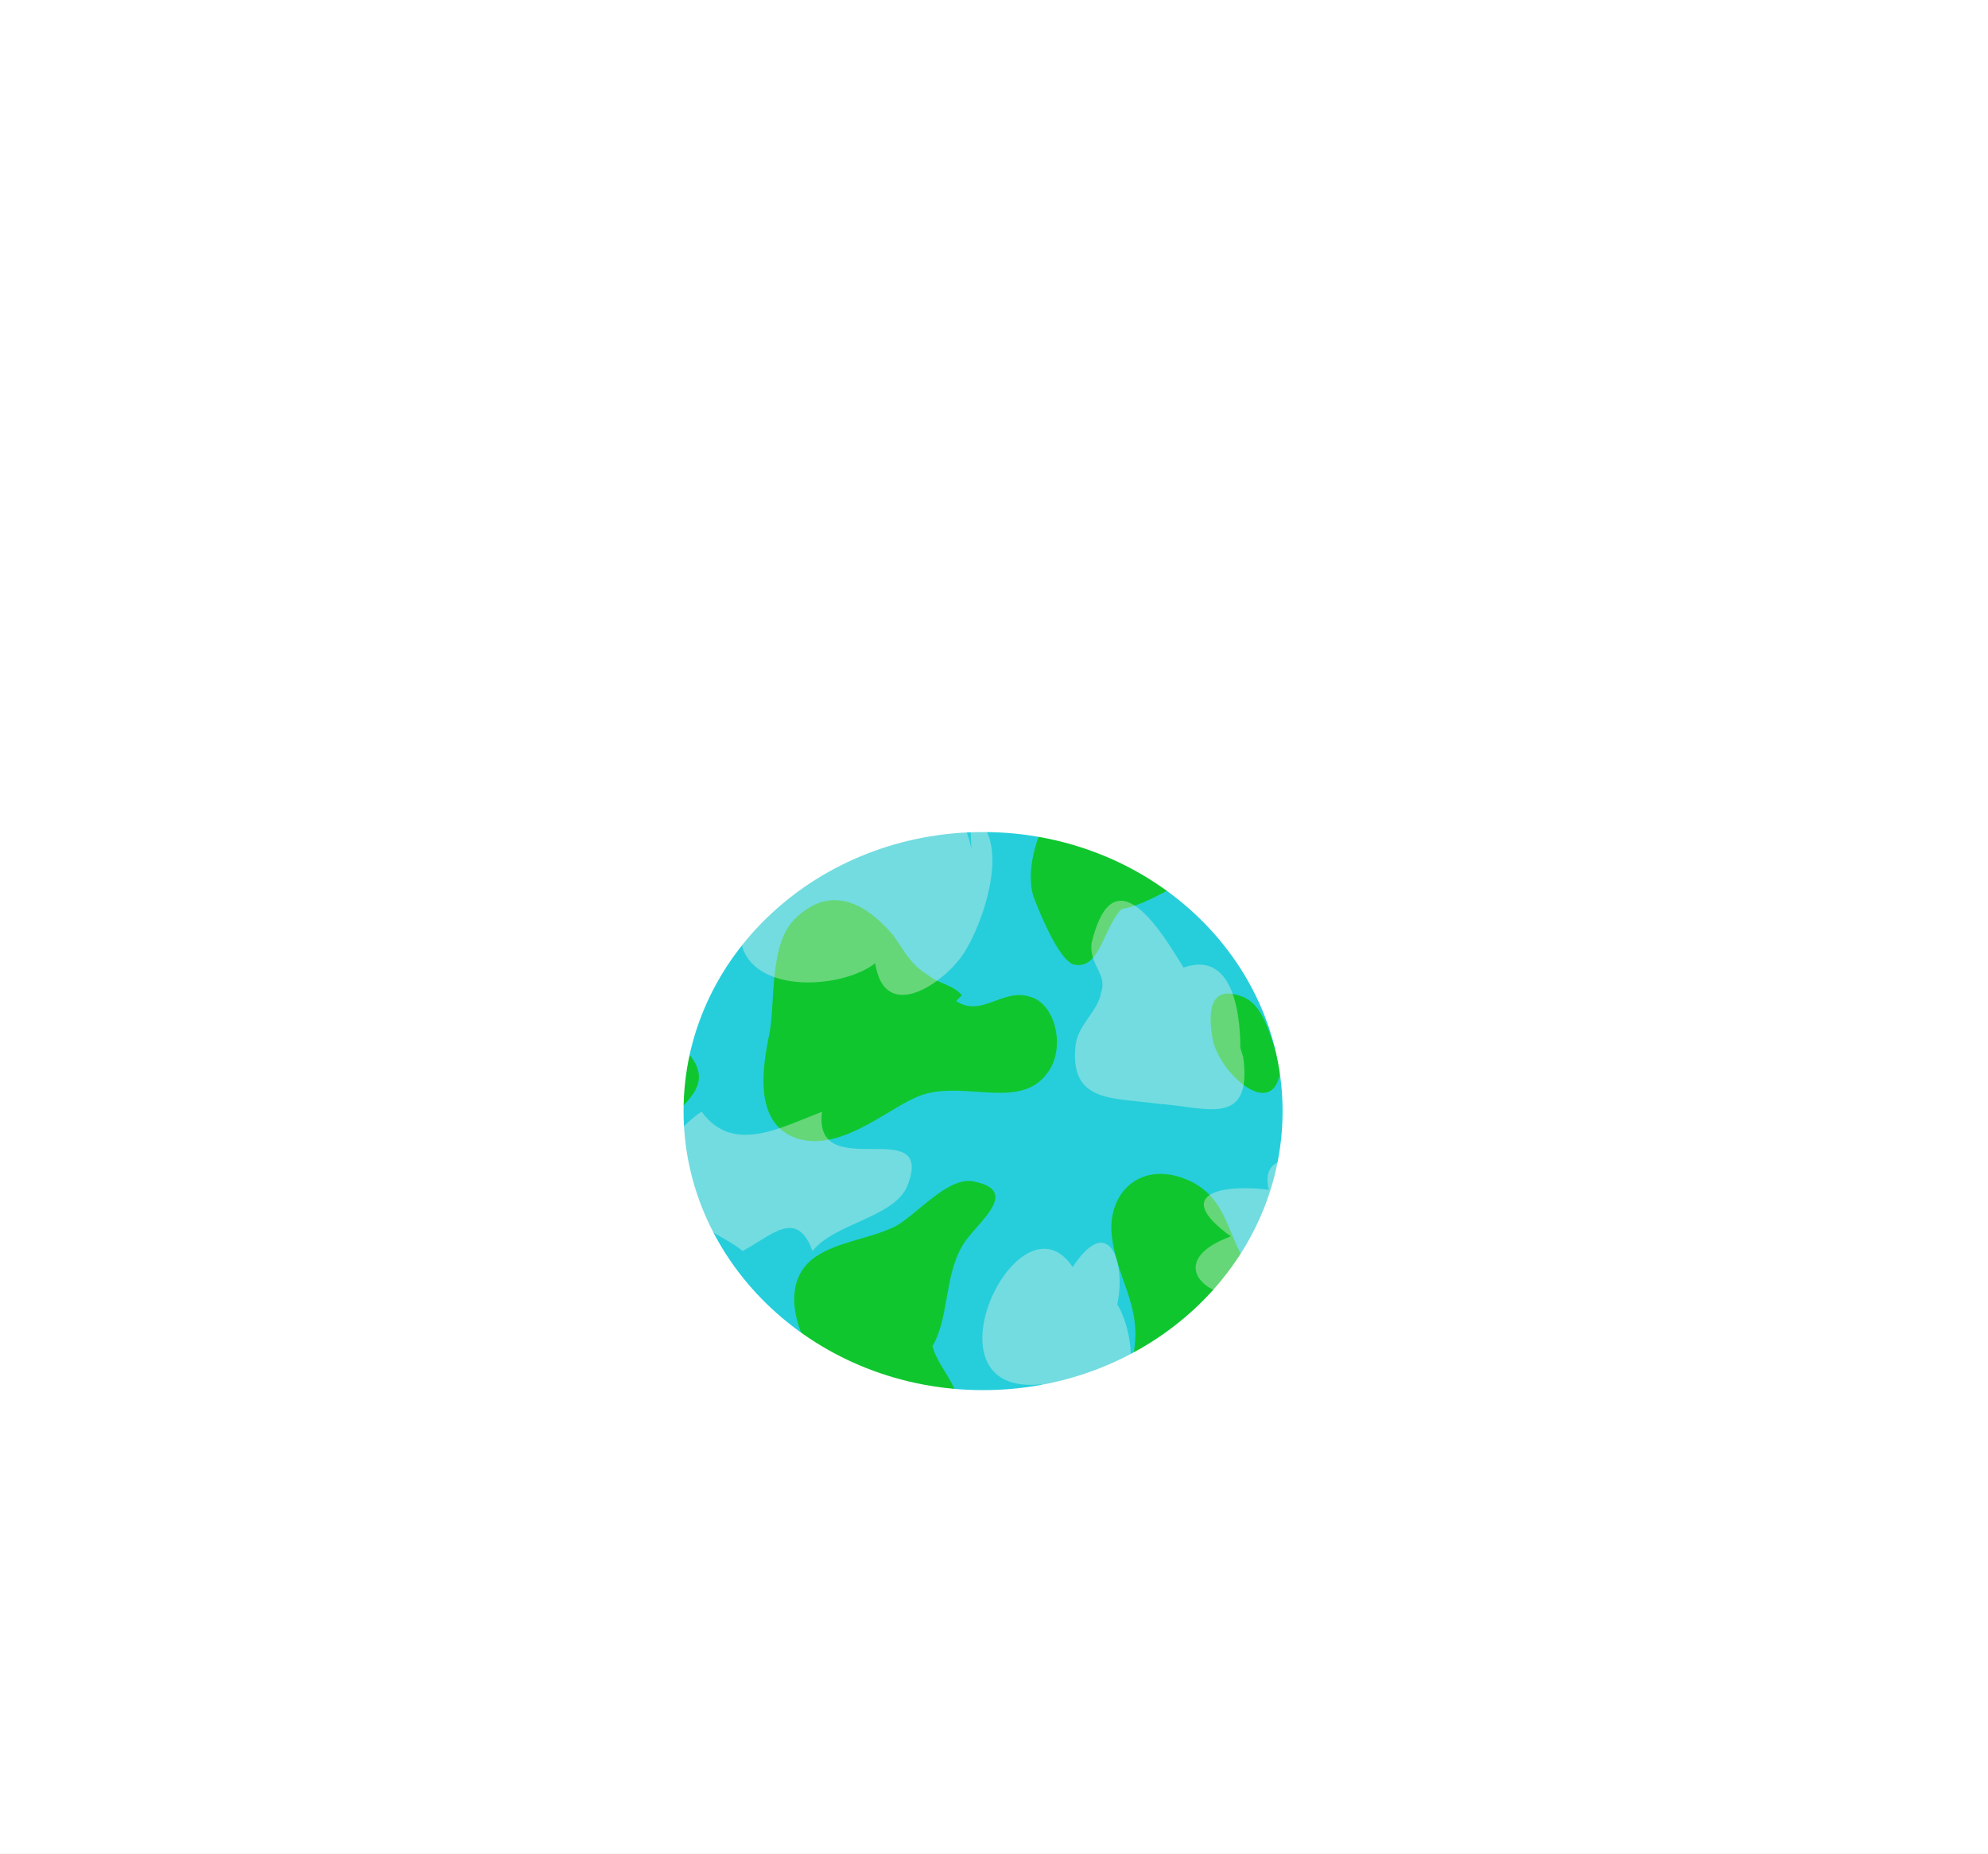
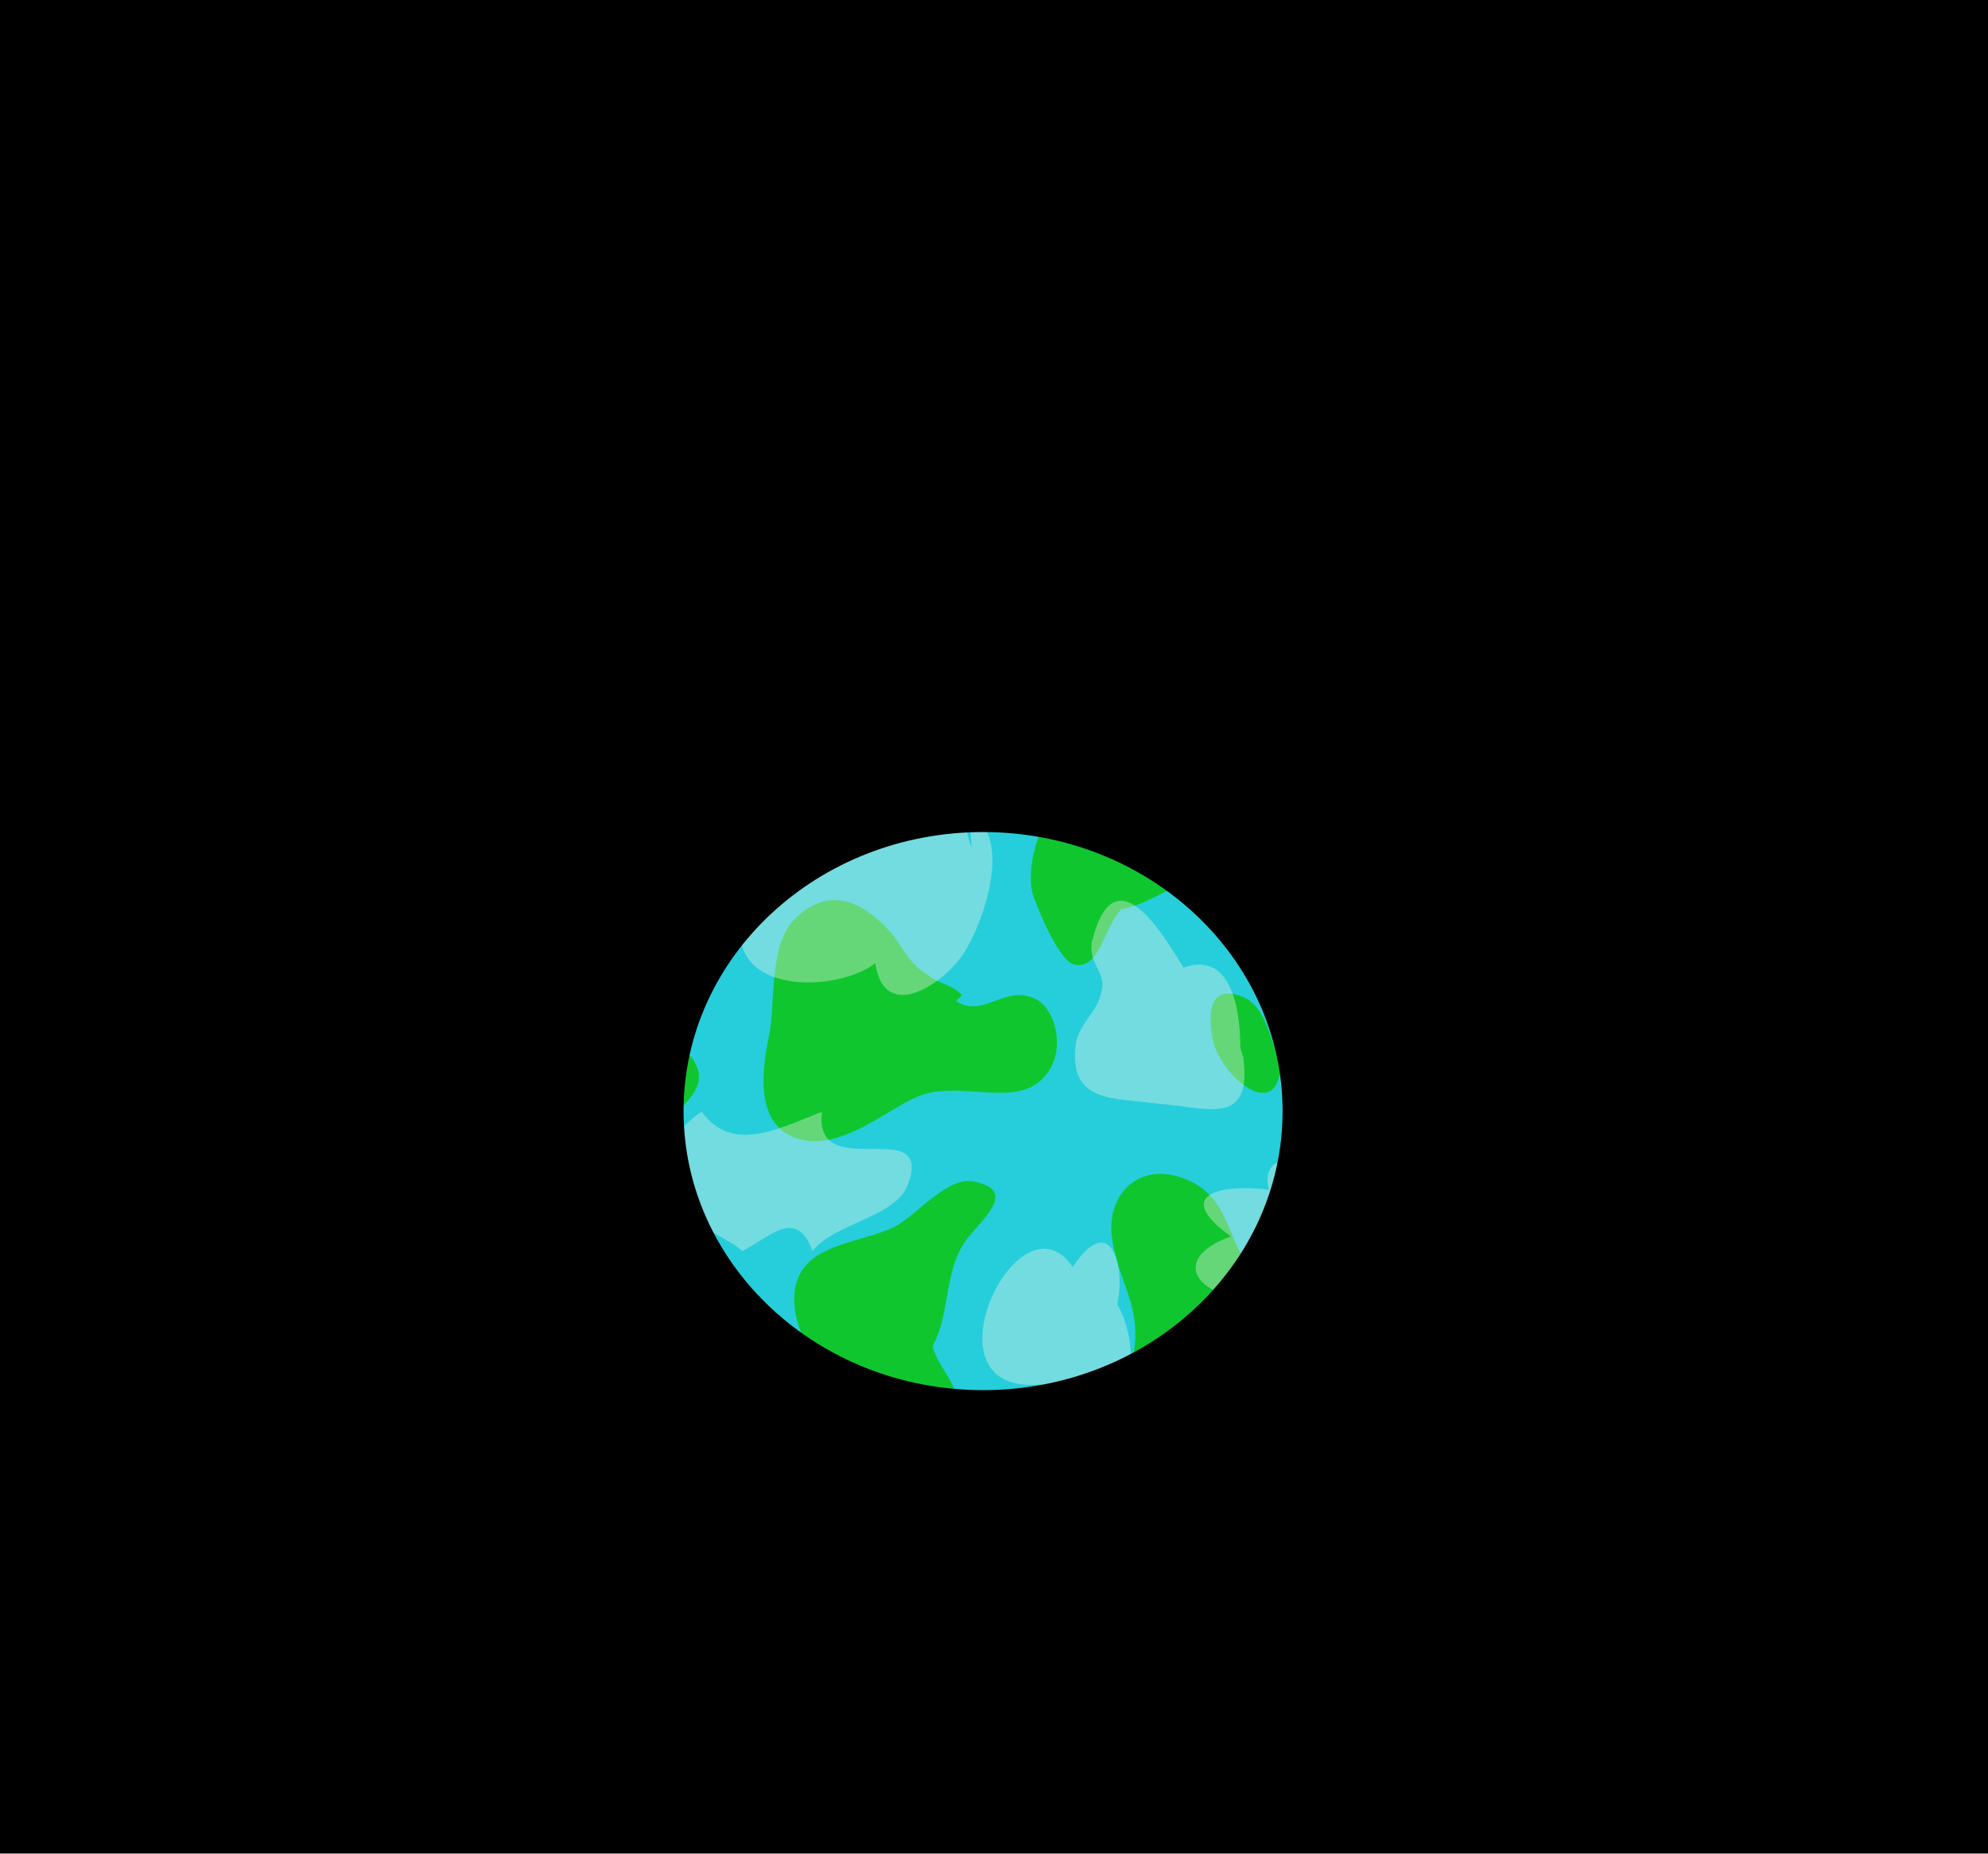
<svg xmlns="http://www.w3.org/2000/svg" width="272.8" height="254.4" viewBox="0 0 272.8 254.4" style="overflow:visible;enable-background:new 0 0 272.8 254.4" xml:space="preserve">
  <style type="text/css">
		.st0{fill:#10C62F;}
		.st2{fill:#E6EFE8;}
		.st1{fill:#26CEDB;}
- 		.st3{fill:#FFFFFF;}
+ 		.st3{fill:#000;}
		.st2 {
  opacity:.4;
  animation-name: spin;
  animation-duration: 5s;
  animation-iteration-count: infinite;
  animation-timing-function: linear; 
  transform-origin:50% 40%;
}
		.st0 {
  animation-name: Qspin;
  animation-duration: 10s;
  animation-iteration-count: infinite;
  animation-timing-function: linear; 
  transform-origin:50% 40%;
}

@keyframes spin {
    from {
        transform:rotate(0deg);
    }
    to {
        transform:rotate(360deg);
    }
}
@keyframes Qspin {
    from {
        transform:rotate(360deg);
    }
    to {
        transform:rotate(0deg);
    }
}
	</style>
  <g id="Layer_1">
    <rect x="17" y="23.5" class="st1" width="233.7" height="228.7" />
    <g>
      <g>
        <path class="st0" d="M145.3,25.9c-8.3-3.8-27.5-8.2-29.2,5.2c-1,8.9,5.8,12.9,12.8,16.1c7.8,3.6,6.5,10,12.3,15.6       c11.9,11.9,21.6-5.6,12.5-14.9c-3.5-3.6-9.7-6.4-10.4-11.8c-0.4-3.8,4.1-6.8,1-9.9" />
      </g>
      <g>
        <path class="st0" d="M174.6,52.8c1.4,3.4,5.3,8.8,5.3,12.4c0.1,3.9-4.5,8.3-3.7,12.2c1.3,4.1,15.9,12.9,20.3,10.7       c4.9-2.9-0.3-9.7-0.9-13.1c-2-8.4,10.8-30.7-8-30.7c-2.4,0.3-6.1,1.7-8.1,2.8c-4.2,1.9-4.3,1.7-4.4,5.9" />
      </g>
      <g>
        <path class="st0" d="M166.5,44.1c2.1-2.7,2.4-7.5,0.8-10.5c-1.1-1.8-6.3-6.8-8.9-4.5c-2.6,2.3,3,17.2,8.7,15.4" />
      </g>
      <g>
        <path class="st0" d="M151.9,92.9c4.7-0.8,6.6-5.8,5.7-9.8c-1.4-4.4-3.3-3.7-7.5-3.7c-4.5,0.4-7.5-1.1-12.1-1.9       c-3.8-0.5-14.2-1.8-18,0.3c-9.9,5.4,8.2,15.2,13.6,16.1c3.8,0.5,6.1,1,9.8,2.2c3.7,1.2,9.2,2.4,8-3.1" />
      </g>
      <g>
        <path class="st0" d="M112.5,59.4c-10.5-0.6-7,14.5-13.4,18.2c-3.1,2.2-2.7,0.4-5.8-0.4c-4.8-1.4-7.7-1.7-12.5-1.8       c-7.5-0.1-9.5-6.9-7.7-13.8c0.6-2.9,2.5-5.2,2.6-8.5c0.6-2.9-1.2-6.4,0.5-9.4C83.1,32.3,85,63.5,89,64.6       c5.2,1.3,5.1-6.9,6.2-9.2c3.1-5.5,7.9-0.7,12.8,1.7c1.4,0.8,2.6,1.3,3.9,1.8" />
      </g>
      <g>
        <path class="st0" d="M67.8,98.5c0.2-4-1.8-13.4-7.7-14.8c-3.1-0.5-8.3,0.6-10.2,2.9c-3,3.1-1.3,7.4-2.4,10.8       c-2.9,8.7-6.9,8.5-3.3,17.7c1.2,3.1,2.8,7.8,7.1,8.1c4.1,0.4,9.2-3.8,9.6-7c0.8-3.3-1.3-6.8,1-9.9c1.5-2.6,7.6-3.3,5.6-7.4" />
      </g>
      <g>
        <path class="st0" d="M89.9,105.8c-0.7-7.9-11.8-0.1-13.5,3.5c-1.7,2.9-3.6,13.2-0.1,15.8c7.8,5.2,14-12.9,13.7-17.3" />
      </g>
      <g>
        <path class="st0" d="M87.9,140.1c-7.1,6.3-24.1,4.6-20.8,16.5c1.7,5.9,6.1,10.8,8.7,16.4c2.4,5,4.2,13.1,12.2,11.7       c7.5-1.6,5.6-10,3.9-15c-2-5.8-5.4-9.8-0.7-15.1c2.6-3.3,6.7-5.5,3.6-9.6c-1.3-1.5-3.1-0.5-3.6-1c-1.4-1.8-0.4-3.8-2.4-5" />
      </g>
      <g>
        <path class="st0" d="M132,136.6c-1.3-1.5-3.1-1.5-4.7-2.8c-2.3-1.4-3.1-3.1-4.7-5.4c-3.4-4-8.3-7.3-13.4-2.4       c-3.7,3.4-2.8,11.6-3.6,15.8c-1,4.7-2.2,12.3,3.6,14.4c5.8,2,12.1-3.6,16.3-5.5c6-2.9,14.3,2,18.2-3.4       c2.6-3.3,1.2-9.6-2.4-10.5c-3.7-1.2-6.6,2.9-10.1,0.6" />
      </g>
      <g>
        <path class="st0" d="M201.4,113.4c2.2,5.4,3.9,8,10.6,7.8c5.5-0.4,13.6-2.6,13.6-8.8c-0.1-3.9-4.3-6.3-4.9-9.6       c-0.8-5.6,5.6-10,5.5-15.6c-0.1-3.9-5.1-8.2-9.4-4.9c-3.7,3.1,0.1,10.1-4.4,13.8c-2.8,2.7-31.8,10.2-20.3,16.9       c1.4,0.8,5.9-0.3,8.1,0.8" />
      </g>
      <g>
        <path class="st0" d="M203.6,166.1c12.3-4.7,11.8-8.7,6.1-18.4c-2.6-4.9-4.9-9.6-12.1-9.8c-5.8-0.1-4.4,1.3-2.9,6.1       c2,5.8,1.6,8.3-4.3,11.5c-3.5,2-6.7,1.9-4.1,6.5c2.1,3.4,4.9,2.4,7.8,2.6c3.3,0.4,5.6,1.5,8.9,1.9" />
      </g>
      <g>
        <path class="st0" d="M176.4,147c-2-2.5-2.1-8.7-5.9-10.2c-4.7-1.8-4.7,2.4-4.1,5.8c0.9,4.9,9.2,12.2,9.4,3" />
      </g>
      <g>
        <path class="st0" d="M181,184.2c6.8-2.6-5-7.3-6.7-7.9c-6.2-3.2-4.4-11.1-11-14.2c-6.2-2.9-11,1-10.8,6.8       c0.5,6.7,4.4,10.1,3,17.2c-0.6,3.8-2.4,13.4,3.6,14.4c4.3,1,6.1-4.3,8.7-5.9c4.3-2.6,19.1-2,14.2-10.7" />
      </g>
      <g>
        <path class="st0" d="M127.7,185.2c2.6-4,1.8-9.8,4.3-14.1c1.4-2.8,8.4-7.5,1.8-8.9c-3.6-1-8.1,4.7-11.1,6.2       c-3.3,1.6-7.7,2-10.8,4.1c-7.2,5,0.4,17.9,6.9,20c2,0.6,9.9,2.5,11.5,1.2c3.3-2.5-3.1-6.7-2.4-10.5" />
      </g>
      <g>
        <path class="st0" d="M153.1,124.9c5-0.5,9.4-4.9,14.5-5.7c3.2-0.8,11.2,1.6,8.6-4.3c-1.2-3.3-8.6-3.1-11.6-4.3       c-3.2-1.5-6.1-4.5-9.7-5.5c-8.4-2.2-15.1,11.6-13.1,17.9c0.7,1.9,3.5,8.9,5.6,9.4c4,0.8,4-6.5,7.6-8.5" />
      </g>
      <g>
        <path class="st0" d="M120,109.3c-2-2.5-2.1-8.7-5.9-10.2c-4.6-1.9-4.7,2.4-4.1,5.8c0.9,4.9,9.2,12.2,9.4,3" />
      </g>
    </g>
    <g>
      <g>
        <path class="st2" d="M53.3,170.1" />
      </g>
      <g>
        <path class="st2" d="M95,165c-2.6-1.7-2.2-5.9-2.2-9.4c0.4-0.4,2.6-2.6,3.5-3c4.3,5.9,10.9,2.1,16.5,0       c-1.3,10.2,15.7,0,11.7,10.2c-1.8,4.3-10,5.1-13,8.9c-2.2-5.9-5.6-2.1-9.6,0c-3.1-2.6-8.3-3.4-8.3-8.9" />
      </g>
      <g>
        <path class="st2" d="M70.3,148c-0.9,5.9-3.9,2.6-6.5,1.3c-4.7-1.7-4.3-0.8-5.2-6.4c-0.9-6.8,0.4-12.3,2.6-18.7       c0.9-3-0.9-6.4,3.5-7.2c0,0,8.3,5.1,9.2,5.5c6.5,4.3,3.1,3.4,1.3,8.1c-0.9,2.6-2.6,0.8-2.6,4.7c0.4,0.4,3.9,3.4,4.7,3.8       c-6.1,3,2.6,7.2-0.4,11.9c-1.8-1.7-2.6-5.5-6.1-4.7" />
      </g>
      <g>
        <path class="st2" d="M77.2,94c-0.4,0-1.3,0-1.8,0c-1.3-3.4-0.4-5.1,1.8-6.8c0.4-0.4,11.7-2.1,12.1-2.1c4.3,0.8,7.4,7.7,7,12.8       c-0.4,0.4-3.1,9.4-3.1,9.8c-3.9,2.6-2.6-1.3-4.7-3c-3.9-3-9.6-6.4-12.6-10.7" />
      </g>
      <g>
        <path class="st2" d="M187.6,160.3c-3.9,0-15.2-4.3-13.5,3c-6.1-0.8-13.5,0.4-5.2,6.4c-11.7,4.3,0.9,11.9,6.1,5.9       c-2.6,8.1,9.6,7.7,8.7-2.1c7.4,5.1,3.9-5.6,5.6-8.1c2.2-3,8.3,0.8,6.5-5.5c-3.5-1.7-7.8-1.3-10.4,1.7" />
      </g>
      <g>
        <path class="st2" d="M197.6,68.6c-2.2-1.7-7.8-1.7-7.4,3c0,1.3,5.2,5.9,6.1,6.4c1.3,0.8,0,3,1.8,4.3c1.8,0.8,5.2-0.8,7-1.3       c4.3,0,4.3,0.8,8.3-2.1c2.6-2.1,7.8-5.5,5.2-10.2l-7.4-4.7c-2.6-0.8-9.6-2.1-12.6-1.3c-3.5,1.3-6.5,5.1-0.9,7.2" />
      </g>
      <g>
        <path class="st2" d="M128,38.3c-0.4-2.6-2.2-4.7-4.3-5.9c0,0.8,0.4,0.8,0.4,1.3c-13.9-2.6-15.2,24.6-3.1,21.2       c3.1,9.4,17-4.3,14.3-11.9c20.9-8.9-10-18.2-8.7-6.8" />
      </g>
      <g>
        <path class="st2" d="M215.9,114c-1.8-0.8-5.2-1.7-7.8-1.3c-5.2,1.3-1.8,1.3-5.2,3.8c-7.8,6.8-1.8,4.7-2.6,11.5       c-0.4,2.6-4.7,4.3-3.5,7.7c0.4,1.3,5.2,3.8,6.5,3.8c3.9-0.4,8.7-9.8,8.3-14.9c8.3,5.5,17.4-10.7,9.6-15.8       c-2.2,3.8-13,0-10.4,7.7" />
      </g>
      <g>
        <path class="st2" d="M170.2,143.8c0-3-0.4-13.6-7.8-11c-3.1-5.1-9.6-15.8-12.6-3.4c-0.4,3,2.2,4.3,1.3,6.8       c-0.4,2.6-3.1,4.3-3.5,7.2c-0.9,8.1,5.2,7.2,11.3,8.1c6.5,0.4,13,3.4,11.7-6.4" />
      </g>
      <g>
        <path class="st2" d="M174.1,26.9c-4.7,0-9.2-1.3-10.9,3c-1.3,2.1,0.9,5.1,0,6.8c0,1.3-2.6,1.3-3.1,3c-0.4,4.7,0,4.7,4.3,7.2       c3.9,1.7,8.7-0.4,12.6,1.7c1.3,0.4,0.9,3.4,1.3,3.8c10.4,3.8,14.8-8.1,8.3-14c-4.7-4.3-17.4,2.1-13-8.9" />
      </g>
      <g>
        <path class="st2" d="M92.8,56.6c0-4.3-7-9.4-7.8-3c-1.3-0.8-4.3-1.7-5.2-2.1c-2.2,5.1-15.2,1.7-17.8,8.9       c-2.6,7.7,14.8,14.9,17,6.8c-8.7,5.9,4.3,7.7,8.7,6.4c9.2-1.7,12.6-5.5,10-16.1c-2.6-0.4-5.6-0.8-8.3,0" />
      </g>
      <g>
        <path class="st2" d="M136.7,64.3c-7.4-3.4-5.6,3.4-7.8,8.1c-2.2,3.8-10.9,5.5-8.3,12.8c0.9,2.1,3.9,2.6,5.2,3.8       c2.2,2.1-1.3,4.3,4.3,4.7c6.5,0.4,9.6-11,8.3-15.8c6.5-2.1,8.7-6.8,3.9-10.7c-3.1-2.1-5.6-1.3-9.2-2.1" />
      </g>
      <g>
        <path class="st2" d="M175.4,80.9c-2.6-0.4-4.7,0-7,1.7c-0.9,0.4,0.4,3,0,3.8c-1.8,1.7-4.7,2.6-6.1,4.7c-2.2,3.8-1.3,6.4,0,9.8       c0.4,1.7,3.1,2.1,3.5,3.8c0.4,1.7-1.8,3.8-1.3,5.5c6.1,20,28.7-16.1,13.9-16.6c0.4-5.1,2.2-13.2-5.6-11.9" />
      </g>
      <g>
        <path class="st2" d="M133.3,116.5c-3.5-15.8-17.4-5.5-23.1,0.8c-2.6,2.6-9.6,8.1-8.3,12.8c2.2,6.4,13.9,5.5,18.2,2.1       c1.3,8.5,9.6,2.6,12.1-1.3c2.6-3.8,7-16.1,0.9-19.1" />
      </g>
      <g>
        <path class="st2" d="M152.8,180.7c2.2-5.5,0-15.3-5.6-6.8c-7.4-11-21.3,17.9-4.3,16.1c0.9,4.7,9.2,3.4,11.3,0.4       c2.2-3.4,0.4-11.5-2.6-13.2" />
      </g>
    </g>
    <g>
      <g>
        <path class="st3" d="M0,0v254.4h272.8V0H0z M134.9,190.8c-22.7,0-41.1-17.2-41.1-38.3c0-21.2,18.4-38.3,41.1-38.3       c22.7,0,41.1,17.2,41.1,38.3C176,173.7,157.6,190.8,134.9,190.8z" />
      </g>
    </g>
  </g>
</svg>
